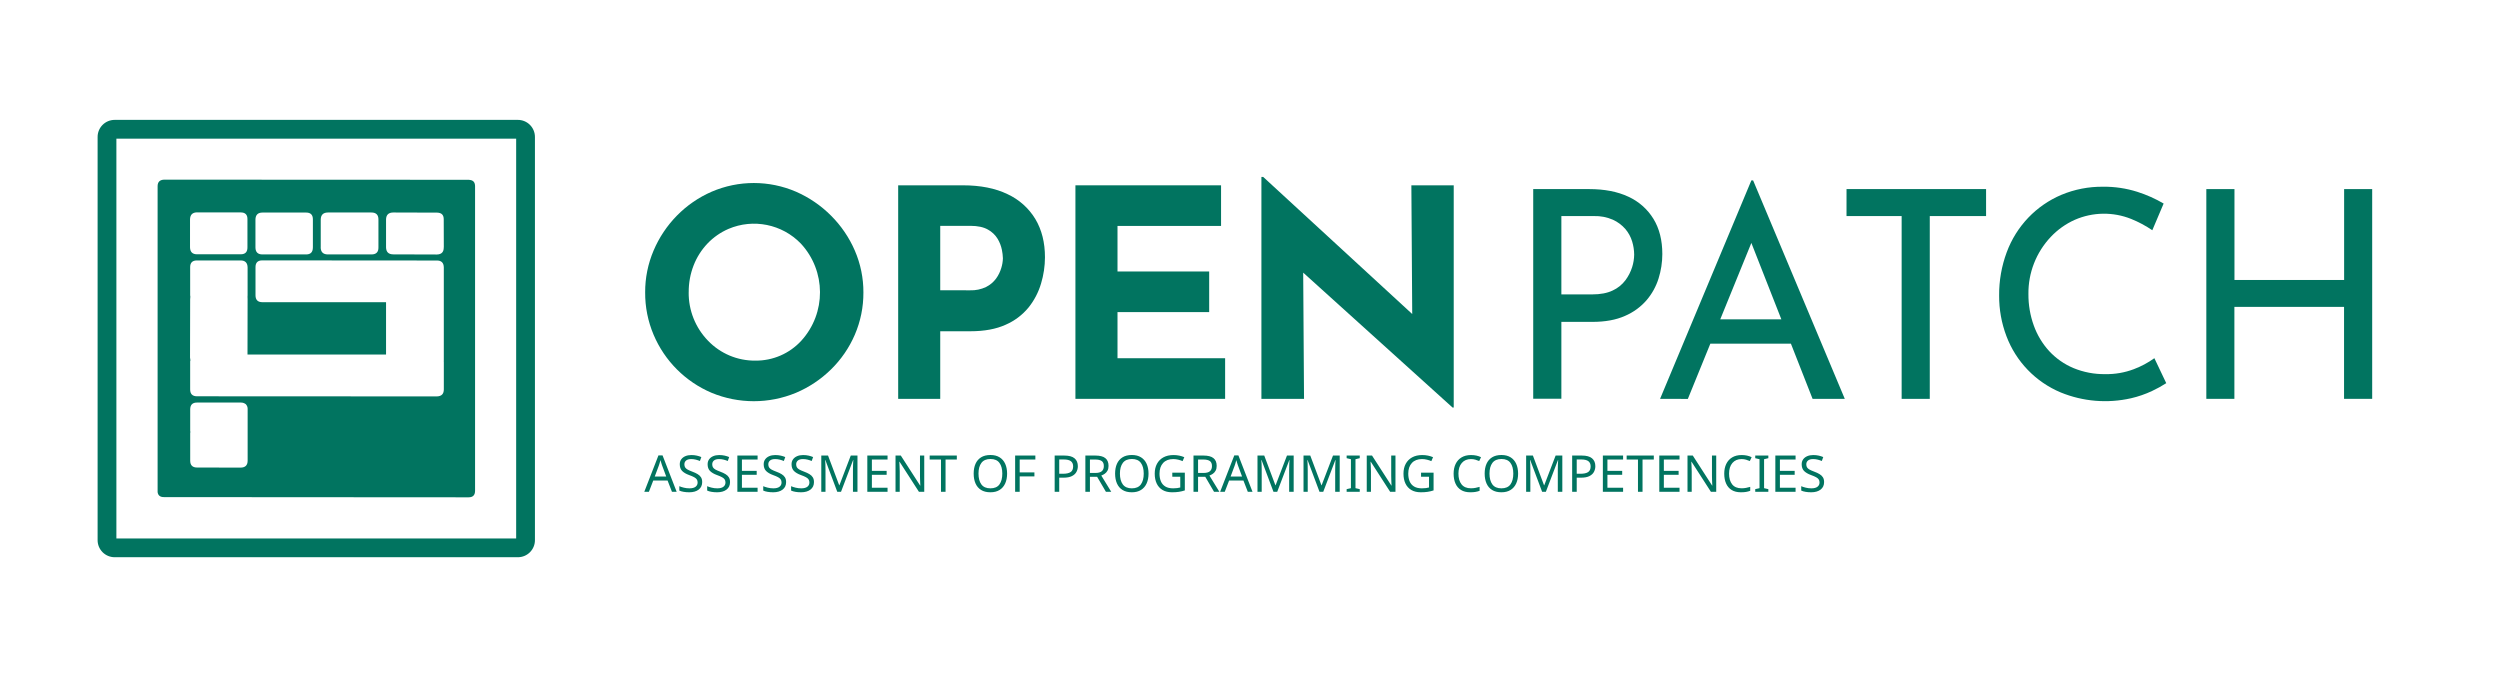
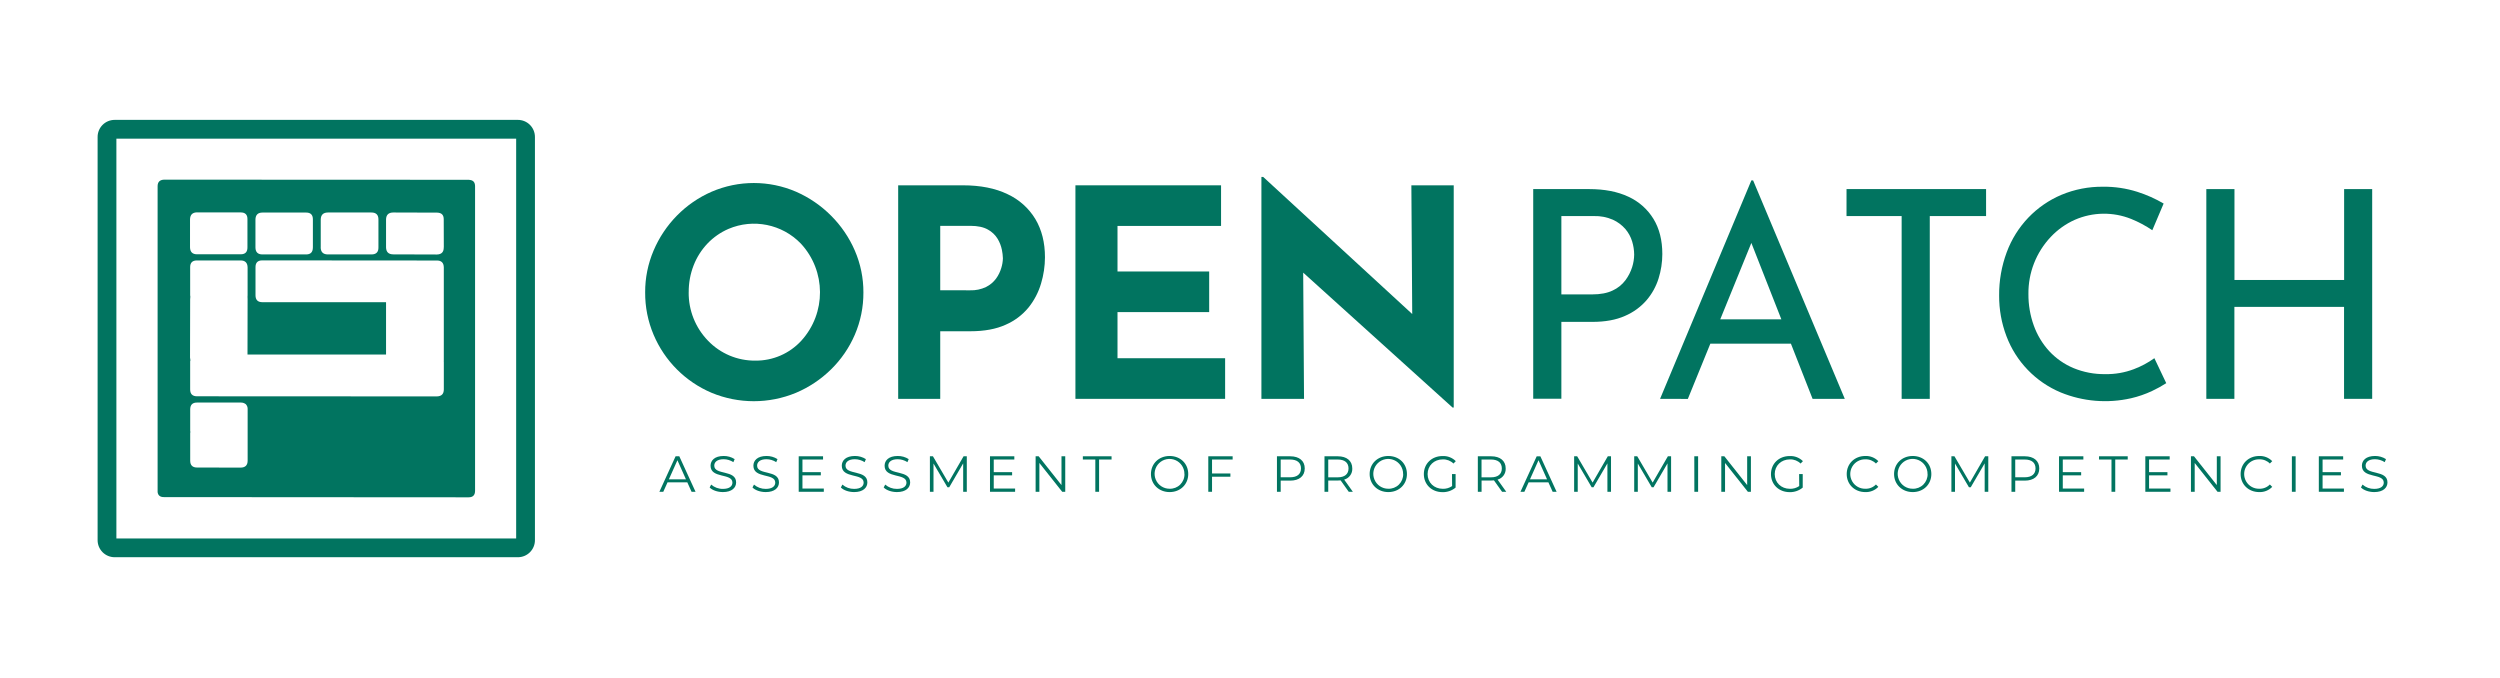
- <svg xmlns="http://www.w3.org/2000/svg" id="Layer_1" data-name="Layer 1" viewBox="0 0 1643 445">
-   <defs>
-     <style>.cls-1,.cls-2{fill:#017460;}.cls-2{font-size:33.35px;font-family:Montserrat-Regular, Montserrat;}</style>
+ <svg xmlns="http://www.w3.org/2000/svg" id="Layer_1" data-name="Layer 1" viewBox="0 0 1643 445" version="1.1">
+   <defs id="defs4">
+     <style id="style2">.cls-1,.cls-2{fill:#017460;}.cls-2{font-size:33.35px;font-family:Montserrat-Regular, Montserrat;}</style>
  </defs>
-   <path class="cls-1" d="M340.37,366.21h-265A11.2,11.2,0,0,1,64.15,355V90A11.2,11.2,0,0,1,75.33,78.79h265A11.2,11.2,0,0,1,351.56,90V355A11.2,11.2,0,0,1,340.37,366.21ZM76.49,353.86H339.22V91.14H76.49Z" />
+   <path class="cls-1" d="M340.37,366.21h-265A11.2,11.2,0,0,1,64.15,355V90A11.2,11.2,0,0,1,75.33,78.79h265A11.2,11.2,0,0,1,351.56,90V355A11.2,11.2,0,0,1,340.37,366.21ZM76.49,353.86H339.22V91.14H76.49Z" id="path8" />
  <path id="path22-7-0" class="cls-1" d="M161.44,265.52a4.47,4.47,0,0,1,1.31,3.57v33.65c0,3-1.53,4.54-4.57,4.57l-28.66-.05c-3,0-4.52-1.5-4.52-4.52V284.48a1.55,1.55,0,0,1,.18-.7l-.05-.13-.13,0V269.09q0-4.57,4.52-4.53l28.66,0a5.07,5.07,0,0,1,3.26,1m130.19-103c.05,3.08-1.45,4.64-4.53,4.7l-28.61-.09c-3.13,0-4.72-1.53-4.78-4.61l0-18.3c.05-3.07,1.65-4.61,4.78-4.61l28.78.09q4.44.08,4.35,4.52l.05,18.3m-80.88,0,0-18.3q.09-4.6,4.79-4.61l28.48,0q4.69,0,4.65,4.65l0,18.3c.05,3.08-1.48,4.61-4.61,4.61H215.53c-3.13,0-4.72-1.53-4.78-4.61m-5.13,0c0,3.11-1.48,4.64-4.52,4.61H172.49c-3.05,0-4.59-1.5-4.61-4.61l0-18.3q.09-4.6,4.61-4.61h28.7q4.52,0,4.44,4.61l0,18.3m-76.1-23,28.66,0q4.56,0,4.43,4.61l0,18.3c.06,3.08-1.42,4.61-4.44,4.61h-28.7c-3,0-4.55-1.53-4.6-4.61l0-18.3q.09-4.6,4.65-4.65m162.15,98.05,0,18.3c0,3-1.53,4.56-4.61,4.61l-157.58-.08q-4.52,0-4.52-4.53V237.61a1.67,1.67,0,0,1,.18-.79c-.12-.64-.21-1.24-.26-1.82l.08-38.36a11.12,11.12,0,0,1,.13-1.6,4.15,4.15,0,0,1-.13-1V175.77q-.09-4.61,4.44-4.61h28.7q4.52,0,4.61,4.61V194c0,.34,0,.68-.05,1,0,.55.05,1.08.05,1.6L162.66,233h91.05l0-34.4H172.44q-4.51,0-4.52-4.52V175.73q-.09-4.6,4.43-4.61l114.62.09c3.08-.06,4.64,1.45,4.7,4.52v18.35a2.08,2.08,0,0,1,0,.61V196l0,39.7a9.55,9.55,0,0,0,0,1.31,1,1,0,0,0,0,.65M308,326.83c2.78,0,4.19-1.41,4.21-4.22l0-200.23c0-2.5-1.14-3.87-3.43-4.13a3.9,3.9,0,0,1-.79-.09l-200.1-.09c-2.87.09-4.31,1.52-4.31,4.31V323.44q.48,3.35,4.31,3.26l200.15.13" />
-   <path class="cls-1" d="M424,192.15a69.24,69.24,0,0,1,5.53-27.46,73.92,73.92,0,0,1,15.35-23A72.53,72.53,0,0,1,467.68,126a70.15,70.15,0,0,1,55.49,0,74.87,74.87,0,0,1,23,15.73,73.74,73.74,0,0,1,15.64,23,68.45,68.45,0,0,1,5.62,27.46A69.31,69.31,0,0,1,561.78,220a71.5,71.5,0,0,1-15.64,22.79,73.92,73.92,0,0,1-23,15.35,72.37,72.37,0,0,1-55.49,0A71.78,71.78,0,0,1,429.55,220,70.11,70.11,0,0,1,424,192.15Zm28.6,0a45,45,0,0,0,12.68,31.74A42.5,42.5,0,0,0,496.47,237a40.35,40.35,0,0,0,30.13-13.06,47.19,47.19,0,0,0-.29-63.87,42.8,42.8,0,0,0-47.57-9.63A42.35,42.35,0,0,0,465,160a44.1,44.1,0,0,0-9.15,14.4A47.76,47.76,0,0,0,452.62,192.15Z" />
-   <path class="cls-1" d="M632.8,121.79q17.34,0,29.36,5.82A41.87,41.87,0,0,1,680.46,144q6.3,10.59,6.29,25.08a60.22,60.22,0,0,1-2.57,17.25,46,46,0,0,1-8.2,15.73,40,40,0,0,1-15.06,11.35q-9.43,4.29-23.17,4.29H617.92v44.42H590.28V121.79Zm4.76,69a22.52,22.52,0,0,0,10.49-2.19,18.32,18.32,0,0,0,6.58-5.53,23,23,0,0,0,3.43-7,23.43,23.43,0,0,0,1.05-6.29,32.6,32.6,0,0,0-.67-5.63,22.9,22.9,0,0,0-2.77-7.15,17,17,0,0,0-6.38-6.1q-4.29-2.47-11.54-2.48H617.92v42.33Z" />
-   <path class="cls-1" d="M706.77,121.79h95.71v26.69H734.42v29.94h60.25v26.69H734.42v30.32h70.73v26.69H706.77Z" />
-   <path class="cls-1" d="M954.63,267.84,848.24,171.75l8.2,4.57.57,85.8H829V116.26h1.15L934.23,212l-6.1-2.67-.58-87.52h27.84v146Z" />
-   <path class="cls-1" d="M1044.43,124.27q15.06,0,25.74,5a37.66,37.66,0,0,1,16.49,14.59q5.82,9.54,5.82,23.07a53.62,53.62,0,0,1-2.48,16.11,40.58,40.58,0,0,1-7.92,14.3,39.23,39.23,0,0,1-14.2,10.3q-8.78,3.9-21.35,3.9h-20.4v50.53h-18.5V124.27Zm1.91,69.21q8.19,0,13.53-2.57a21.82,21.82,0,0,0,8.39-6.77,29.12,29.12,0,0,0,4.39-8.58,28.22,28.22,0,0,0,1.33-8.2,30.28,30.28,0,0,0-1.33-8.67,22.67,22.67,0,0,0-4.48-8.2,24,24,0,0,0-8.2-6.1,29.16,29.16,0,0,0-12.49-2.39h-21.35v51.48Z" />
-   <path class="cls-1" d="M1091,262.12,1151,118.55h1.14l60.25,143.57h-21.16l-45-114.59L1159.4,139l-50.15,123.17Zm35.27-52.24h51.29l6.1,16h-62.73Z" />
-   <path class="cls-1" d="M1213.54,124.27h91.71V142h-37V262.12h-18.49V142h-36.23Z" />
-   <path class="cls-1" d="M1423.66,251.82a81,81,0,0,1-9.35,5.15,68.58,68.58,0,0,1-13.82,4.77,76.89,76.89,0,0,1-46.14-3.81,64.88,64.88,0,0,1-35.75-37.09,73.88,73.88,0,0,1-4.77-26.6,79.81,79.81,0,0,1,5-28.5A66.32,66.32,0,0,1,1333,143.05a65.49,65.49,0,0,1,21.73-15,69.07,69.07,0,0,1,27.36-5.33,71.65,71.65,0,0,1,22.5,3.33,85.42,85.42,0,0,1,17.35,7.72l-7.44,17.54a75,75,0,0,0-13.91-7.43,48,48,0,0,0-37,.57,49.37,49.37,0,0,0-15.83,11.25,53.74,53.74,0,0,0-14.68,37.56,59.74,59.74,0,0,0,3.53,20.69,49.84,49.84,0,0,0,10.1,16.78,46.11,46.11,0,0,0,15.92,11.15,52.75,52.75,0,0,0,21,4,50.49,50.49,0,0,0,18.68-3.24,58.16,58.16,0,0,0,13.54-7.24Z" />
-   <path class="cls-1" d="M1559,124.27V262.12h-18.49V201.68h-72.07v60.44H1450V124.27h18.49V184h72.07V124.27Z" />
-   <text class="cls-2" transform="translate(423.43 323.2)">ASSESSMENT OF PROGRAMMING COMPETENCIES</text>
+   <path class="cls-1" d="M424,192.15a69.24,69.24,0,0,1,5.53-27.46,73.92,73.92,0,0,1,15.35-23A72.53,72.53,0,0,1,467.68,126a70.15,70.15,0,0,1,55.49,0,74.87,74.87,0,0,1,23,15.73,73.74,73.74,0,0,1,15.64,23,68.45,68.45,0,0,1,5.62,27.46A69.31,69.31,0,0,1,561.78,220a71.5,71.5,0,0,1-15.64,22.79,73.92,73.92,0,0,1-23,15.35,72.37,72.37,0,0,1-55.49,0A71.78,71.78,0,0,1,429.55,220,70.11,70.11,0,0,1,424,192.15Zm28.6,0a45,45,0,0,0,12.68,31.74A42.5,42.5,0,0,0,496.47,237a40.35,40.35,0,0,0,30.13-13.06,47.19,47.19,0,0,0-.29-63.87,42.8,42.8,0,0,0-47.57-9.63A42.35,42.35,0,0,0,465,160a44.1,44.1,0,0,0-9.15,14.4A47.76,47.76,0,0,0,452.62,192.15Z" id="path11" />
+   <path class="cls-1" d="M632.8,121.79q17.34,0,29.36,5.82A41.87,41.87,0,0,1,680.46,144q6.3,10.59,6.29,25.08a60.22,60.22,0,0,1-2.57,17.25,46,46,0,0,1-8.2,15.73,40,40,0,0,1-15.06,11.35q-9.43,4.29-23.17,4.29H617.92v44.42H590.28V121.79Zm4.76,69a22.52,22.52,0,0,0,10.49-2.19,18.32,18.32,0,0,0,6.58-5.53,23,23,0,0,0,3.43-7,23.43,23.43,0,0,0,1.05-6.29,32.6,32.6,0,0,0-.67-5.63,22.9,22.9,0,0,0-2.77-7.15,17,17,0,0,0-6.38-6.1q-4.29-2.47-11.54-2.48H617.92v42.33Z" id="path13" />
+   <path class="cls-1" d="M706.77,121.79h95.71v26.69H734.42v29.94h60.25v26.69H734.42v30.32h70.73v26.69H706.77Z" id="path15" />
+   <path class="cls-1" d="M954.63,267.84,848.24,171.75l8.2,4.57.57,85.8H829V116.26h1.15L934.23,212l-6.1-2.67-.58-87.52h27.84v146Z" id="path17" />
+   <path class="cls-1" d="M1044.43,124.27q15.06,0,25.74,5a37.66,37.66,0,0,1,16.49,14.59q5.82,9.54,5.82,23.07a53.62,53.62,0,0,1-2.48,16.11,40.58,40.58,0,0,1-7.92,14.3,39.23,39.23,0,0,1-14.2,10.3q-8.78,3.9-21.35,3.9h-20.4v50.53h-18.5V124.27Zm1.91,69.21q8.19,0,13.53-2.57a21.82,21.82,0,0,0,8.39-6.77,29.12,29.12,0,0,0,4.39-8.58,28.22,28.22,0,0,0,1.33-8.2,30.28,30.28,0,0,0-1.33-8.67,22.67,22.67,0,0,0-4.48-8.2,24,24,0,0,0-8.2-6.1,29.16,29.16,0,0,0-12.49-2.39h-21.35v51.48Z" id="path19" />
+   <path class="cls-1" d="M1091,262.12,1151,118.55h1.14l60.25,143.57h-21.16l-45-114.59L1159.4,139l-50.15,123.17Zm35.27-52.24h51.29l6.1,16h-62.73Z" id="path21" />
+   <path class="cls-1" d="M1213.54,124.27h91.71V142h-37V262.12h-18.49V142h-36.23Z" id="path23" />
+   <path class="cls-1" d="M1423.66,251.82a81,81,0,0,1-9.35,5.15,68.58,68.58,0,0,1-13.82,4.77,76.89,76.89,0,0,1-46.14-3.81,64.88,64.88,0,0,1-35.75-37.09,73.88,73.88,0,0,1-4.77-26.6,79.81,79.81,0,0,1,5-28.5A66.32,66.32,0,0,1,1333,143.05a65.49,65.49,0,0,1,21.73-15,69.07,69.07,0,0,1,27.36-5.33,71.65,71.65,0,0,1,22.5,3.33,85.42,85.42,0,0,1,17.35,7.72l-7.44,17.54a75,75,0,0,0-13.91-7.43,48,48,0,0,0-37,.57,49.37,49.37,0,0,0-15.83,11.25,53.74,53.74,0,0,0-14.68,37.56,59.74,59.74,0,0,0,3.53,20.69,49.84,49.84,0,0,0,10.1,16.78,46.11,46.11,0,0,0,15.92,11.15,52.75,52.75,0,0,0,21,4,50.49,50.49,0,0,0,18.68-3.24,58.16,58.16,0,0,0,13.54-7.24Z" id="path25" />
+   <path class="cls-1" d="M1559,124.27V262.12h-18.49V201.68h-72.07v60.44H1450V124.27h18.49V184h72.07V124.27Z" id="path27" />
+   <path d="m 451.7,317 h -13 l -2.8,6.23 h -2.57 L 444,299.87 h 2.44 l 10.67,23.33 h -2.61 z m -0.9,-2 -5.6,-12.54 -5.6,12.54 z" id="path338" style="fill:#017460;fill-opacity:1" />
+   <path d="m 466.38,320.37 1,-1.9 a 11.45,11.45 0 0 0 7.7,2.83 c 4.37,0 6.27,-1.83 6.27,-4.13 0,-6.4 -14.37,-2.47 -14.37,-11.1 0,-3.44 2.67,-6.4 8.6,-6.4 a 13.15,13.15 0 0 1 7.23,2.06 l -0.83,2 a 12,12 0 0 0 -6.4,-1.93 c -4.27,0 -6.17,1.9 -6.17,4.23 0,6.4 14.37,2.53 14.37,11 0,3.43 -2.73,6.36 -8.7,6.36 -3.53,0.01 -6.97,-1.22 -8.7,-3.02 z" id="path340" style="fill:#017460;fill-opacity:1" />
+   <path d="m 494.53,320.37 1,-1.9 a 11.49,11.49 0 0 0 7.7,2.83 c 4.37,0 6.27,-1.83 6.27,-4.13 0,-6.4 -14.37,-2.47 -14.37,-11.1 0,-3.44 2.67,-6.4 8.61,-6.4 a 13.17,13.17 0 0 1 7.23,2.06 l -0.83,2 a 12,12 0 0 0 -6.4,-1.93 c -4.27,0 -6.17,1.9 -6.17,4.23 0,6.4 14.37,2.53 14.37,11 0,3.43 -2.74,6.36 -8.71,6.36 -3.54,0.01 -6.97,-1.22 -8.7,-3.02 z" id="path342" style="fill:#017460;fill-opacity:1" />
+   <path d="m 541.41,321.07 v 2.13 h -16.5 v -23.33 h 16 V 302 h -13.54 v 8.3 h 12.07 v 2.1 h -12.07 v 8.67 z" id="path344" style="fill:#017460;fill-opacity:1" />
+   <path d="m 552.62,320.37 1,-1.9 a 11.5,11.5 0 0 0 7.71,2.83 c 4.36,0 6.26,-1.83 6.26,-4.13 0,-6.4 -14.37,-2.47 -14.37,-11.1 0,-3.44 2.67,-6.4 8.61,-6.4 a 13.17,13.17 0 0 1 7.23,2.06 l -0.83,2 a 12,12 0 0 0 -6.4,-1.93 c -4.27,0 -6.17,1.9 -6.17,4.23 0,6.4 14.37,2.53 14.37,11 0,3.43 -2.74,6.36 -8.7,6.36 -3.54,0.01 -6.98,-1.22 -8.71,-3.02 z" id="path346" style="fill:#017460;fill-opacity:1" />
+   <path d="m 580.76,320.37 1,-1.9 a 11.47,11.47 0 0 0 7.7,2.83 c 4.37,0 6.27,-1.83 6.27,-4.13 0,-6.4 -14.37,-2.47 -14.37,-11.1 0,-3.44 2.67,-6.4 8.6,-6.4 a 13.18,13.18 0 0 1 7.24,2.06 l -0.84,2 a 12,12 0 0 0 -6.4,-1.93 c -4.27,0 -6.17,1.9 -6.17,4.23 0,6.4 14.37,2.53 14.37,11 0,3.43 -2.73,6.36 -8.7,6.36 -3.53,0.01 -6.96,-1.22 -8.7,-3.02 z" id="path348" style="fill:#017460;fill-opacity:1" />
+   <path d="M 635.38,299.87 V 323.2 H 633 v -18.67 l -9.17,15.71 h -1.16 l -9.17,-15.61 v 18.57 h -2.37 v -23.33 h 2 l 10.13,17.3 10,-17.3 z" id="path350" style="fill:#017460;fill-opacity:1" />
+   <path d="m 667.13,321.07 v 2.13 h -16.51 v -23.33 h 16 V 302 h -13.53 v 8.3 h 12.07 v 2.1 h -12.07 v 8.67 z" id="path352" style="fill:#017460;fill-opacity:1" />
+   <path d="m 700.08,299.87 v 23.33 h -2 l -15,-18.93 v 18.93 h -2.47 v -23.33 h 2 l 15,18.93 v -18.93 z" id="path354" style="fill:#017460;fill-opacity:1" />
+   <path d="m 719.85,302 h -8.2 v -2.13 h 18.87 V 302 h -8.2 v 21.2 h -2.47 z" id="path356" style="fill:#017460;fill-opacity:1" />
+   <path d="m 756.4,311.54 c 0,-6.81 5.2,-11.87 12.27,-11.87 7.07,0 12.24,5 12.24,11.87 0,6.87 -5.24,11.86 -12.24,11.86 -7,0 -12.27,-5.06 -12.27,-11.86 z m 22,0 a 9.8,9.8 0 1 0 -9.77,9.66 9.46,9.46 0 0 0 9.81,-9.66 z" id="path358" style="fill:#017460;fill-opacity:1" />
+   <path d="m 796.55,302 v 9.17 h 12.07 v 2.13 h -12.07 v 9.9 h -2.46 v -23.33 h 16 V 302 Z" id="path360" style="fill:#017460;fill-opacity:1" />
+   <path d="m 857.48,307.87 c 0,5 -3.61,8 -9.54,8 h -6.27 v 7.36 h -2.46 v -23.36 h 8.73 c 5.93,0 9.54,3 9.54,8 z m -2.47,0 c 0,-3.74 -2.47,-5.87 -7.14,-5.87 h -6.2 v 11.67 h 6.2 c 4.67,0 7.13,-2.13 7.13,-5.8 z" id="path362" style="fill:#017460;fill-opacity:1" />
+   <path d="m 886.39,323.2 -5.34,-7.5 a 15.82,15.82 0 0 1 -1.86,0.1 h -6.27 v 7.4 h -2.47 v -23.33 h 8.74 c 5.93,0 9.53,3 9.53,8 a 7.22,7.22 0 0 1 -5.33,7.33 l 5.7,8 z m -0.14,-15.33 c 0,-3.74 -2.46,-5.87 -7.13,-5.87 h -6.2 v 11.7 h 6.2 c 4.67,0 7.13,-2.16 7.13,-5.83 z" id="path364" style="fill:#017460;fill-opacity:1" />
+   <path d="m 900.13,311.54 c 0,-6.81 5.2,-11.87 12.27,-11.87 7.07,0 12.24,5 12.24,11.87 0,6.87 -5.24,11.86 -12.24,11.86 -7,0 -12.27,-5.06 -12.27,-11.86 z m 22,0 a 9.8,9.8 0 1 0 -9.77,9.66 9.46,9.46 0 0 0 9.81,-9.66 z" id="path366" style="fill:#017460;fill-opacity:1" />
+   <path d="m 954.25,311.54 h 2.37 v 8.9 a 12.92,12.92 0 0 1 -8.57,3 c -7.1,0 -12.3,-5 -12.3,-11.86 0,-6.86 5.2,-11.87 12.33,-11.87 a 11.51,11.51 0 0 1 8.67,3.36 l -1.53,1.57 a 9.54,9.54 0 0 0 -7,-2.73 c -5.77,0 -10,4.1 -10,9.67 0,5.57 4.23,9.66 10,9.66 a 10.11,10.11 0 0 0 6.1,-1.8 z" id="path368" style="fill:#017460;fill-opacity:1" />
+   <path d="m 987.16,323.2 -5.33,-7.5 a 15.88,15.88 0 0 1 -1.87,0.1 h -6.27 v 7.4 h -2.46 V 299.87 H 980 c 5.94,0 9.54,3 9.54,8 a 7.23,7.23 0 0 1 -5.34,7.33 l 5.71,8 z M 987,307.87 c 0,-3.74 -2.47,-5.87 -7.13,-5.87 h -6.21 v 11.7 h 6.21 c 4.69,0 7.13,-2.16 7.13,-5.83 z" id="path370" style="fill:#017460;fill-opacity:1" />
+   <path d="m 1017.61,317 h -13 l -2.8,6.23 h -2.57 l 10.67,-23.33 h 2.43 l 10.66,23.3 h -2.6 z m -0.9,-2 -5.6,-12.54 -5.6,12.54 z" id="path372" style="fill:#017460;fill-opacity:1" />
+   <path d="m 1058.76,299.87 v 23.33 h -2.37 v -18.67 l -9.17,15.71 h -1.16 l -9.17,-15.61 v 18.57 h -2.37 v -23.33 h 2 l 10.13,17.3 10,-17.3 z" id="path374" style="fill:#017460;fill-opacity:1" />
+   <path d="m 1098.24,299.87 v 23.33 h -2.36 v -18.67 l -9.17,15.71 h -1.17 l -9.17,-15.61 V 323.2 H 1074 v -23.33 h 2 l 10.13,17.3 10,-17.3 z" id="path376" style="fill:#017460;fill-opacity:1" />
+   <path d="m 1113.49,299.87 h 2.51 v 23.33 h -2.47 z" id="path378" style="fill:#017460;fill-opacity:1" />
+   <path d="m 1150.7,299.87 v 23.33 h -2 l -15,-18.93 v 18.93 h -2.46 v -23.33 h 2 l 15,18.93 v -18.93 z" id="path380" style="fill:#017460;fill-opacity:1" />
+   <path d="m 1182.38,311.54 h 2.37 v 8.9 a 12.92,12.92 0 0 1 -8.57,3 c -7.1,0 -12.3,-5 -12.3,-11.86 0,-6.86 5.2,-11.87 12.33,-11.87 a 11.51,11.51 0 0 1 8.67,3.36 l -1.53,1.57 a 9.54,9.54 0 0 0 -7,-2.73 c -5.77,0 -10,4.1 -10,9.67 0,5.57 4.23,9.66 10,9.66 a 10.11,10.11 0 0 0 6.1,-1.8 z" id="path382" style="fill:#017460;fill-opacity:1" />
+   <path d="m 1213.66,311.54 c 0,-6.84 5.21,-11.87 12.24,-11.87 a 11.31,11.31 0 0 1 8.54,3.4 l -1.57,1.56 a 9.26,9.26 0 0 0 -6.9,-2.76 9.67,9.67 0 1 0 0,19.33 9.15,9.15 0 0 0 6.9,-2.8 l 1.57,1.57 a 11.35,11.35 0 0 1 -8.57,3.43 c -7,0 -12.21,-5.03 -12.21,-11.86 z" id="path384" style="fill:#017460;fill-opacity:1" />
+   <path d="m 1244.78,311.54 c 0,-6.81 5.2,-11.87 12.27,-11.87 7.07,0 12.23,5 12.23,11.87 0,6.87 -5.23,11.86 -12.23,11.86 -7,0 -12.27,-5.06 -12.27,-11.86 z m 22,0 a 9.81,9.81 0 1 0 -9.77,9.66 9.46,9.46 0 0 0 9.81,-9.66 z" id="path386" style="fill:#017460;fill-opacity:1" />
+   <path d="m 1306.7,299.87 v 23.33 h -2.37 v -18.67 l -9.17,15.71 H 1294 l -9.17,-15.61 v 18.57 h -2.37 v -23.33 h 2 l 10.14,17.3 10,-17.3 z" id="path388" style="fill:#017460;fill-opacity:1" />
+   <path d="m 1340.21,307.87 c 0,5 -3.6,8 -9.53,8 h -6.27 v 7.36 h -2.47 v -23.36 h 8.74 c 5.93,0 9.53,3 9.53,8 z m -2.46,0 c 0,-3.74 -2.47,-5.87 -7.14,-5.87 h -6.2 v 11.67 h 6.2 c 4.67,0 7.14,-2.13 7.14,-5.8 z" id="path390" style="fill:#017460;fill-opacity:1" />
+   <path d="m 1369.69,321.07 v 2.13 h -16.5 v -23.33 h 16 V 302 h -13.53 v 8.3 h 12.07 v 2.1 h -12.07 v 8.67 z" id="path392" style="fill:#017460;fill-opacity:1" />
+   <path d="m 1387.67,302 h -8.2 v -2.13 h 18.87 V 302 h -8.2 v 21.2 h -2.47 z" id="path394" style="fill:#017460;fill-opacity:1" />
+   <path d="m 1426.42,321.07 v 2.13 h -16.51 v -23.33 h 16 V 302 h -13.54 v 8.3 h 12.07 v 2.1 h -12.07 v 8.67 z" id="path396" style="fill:#017460;fill-opacity:1" />
+   <path d="m 1459.36,299.87 v 23.33 h -2 l -15,-18.93 v 18.93 h -2.47 v -23.33 h 2 l 15,18.93 v -18.93 z" id="path398" style="fill:#017460;fill-opacity:1" />
+   <path d="m 1472.54,311.54 c 0,-6.84 5.2,-11.87 12.24,-11.87 a 11.27,11.27 0 0 1 8.53,3.4 l -1.56,1.56 a 9.29,9.29 0 0 0 -6.91,-2.76 9.67,9.67 0 1 0 0,19.33 9.17,9.17 0 0 0 6.91,-2.8 l 1.56,1.57 a 11.32,11.32 0 0 1 -8.57,3.43 c -7,0 -12.2,-5.03 -12.2,-11.86 z" id="path400" style="fill:#017460;fill-opacity:1" />
+   <path d="m 1506.22,299.87 h 2.47 v 23.33 h -2.47 z" id="path402" style="fill:#017460;fill-opacity:1" />
+   <path d="m 1540.43,321.07 v 2.13 h -16.5 v -23.33 h 16 V 302 h -13.53 v 8.3 h 12.06 v 2.1 h -12.06 v 8.67 z" id="path404" style="fill:#017460;fill-opacity:1" />
+   <path d="m 1551.64,320.37 1,-1.9 a 11.47,11.47 0 0 0 7.7,2.83 c 4.37,0 6.27,-1.83 6.27,-4.13 0,-6.4 -14.37,-2.47 -14.37,-11.1 0,-3.44 2.66,-6.4 8.6,-6.4 a 13.15,13.15 0 0 1 7.23,2.06 l -0.83,2 a 12,12 0 0 0 -6.4,-1.93 c -4.27,0 -6.17,1.9 -6.17,4.23 0,6.4 14.37,2.53 14.37,11 0,3.43 -2.73,6.36 -8.7,6.36 -3.53,0.01 -6.97,-1.22 -8.7,-3.02 z" id="path406" style="fill:#017460;fill-opacity:1" />
</svg>
